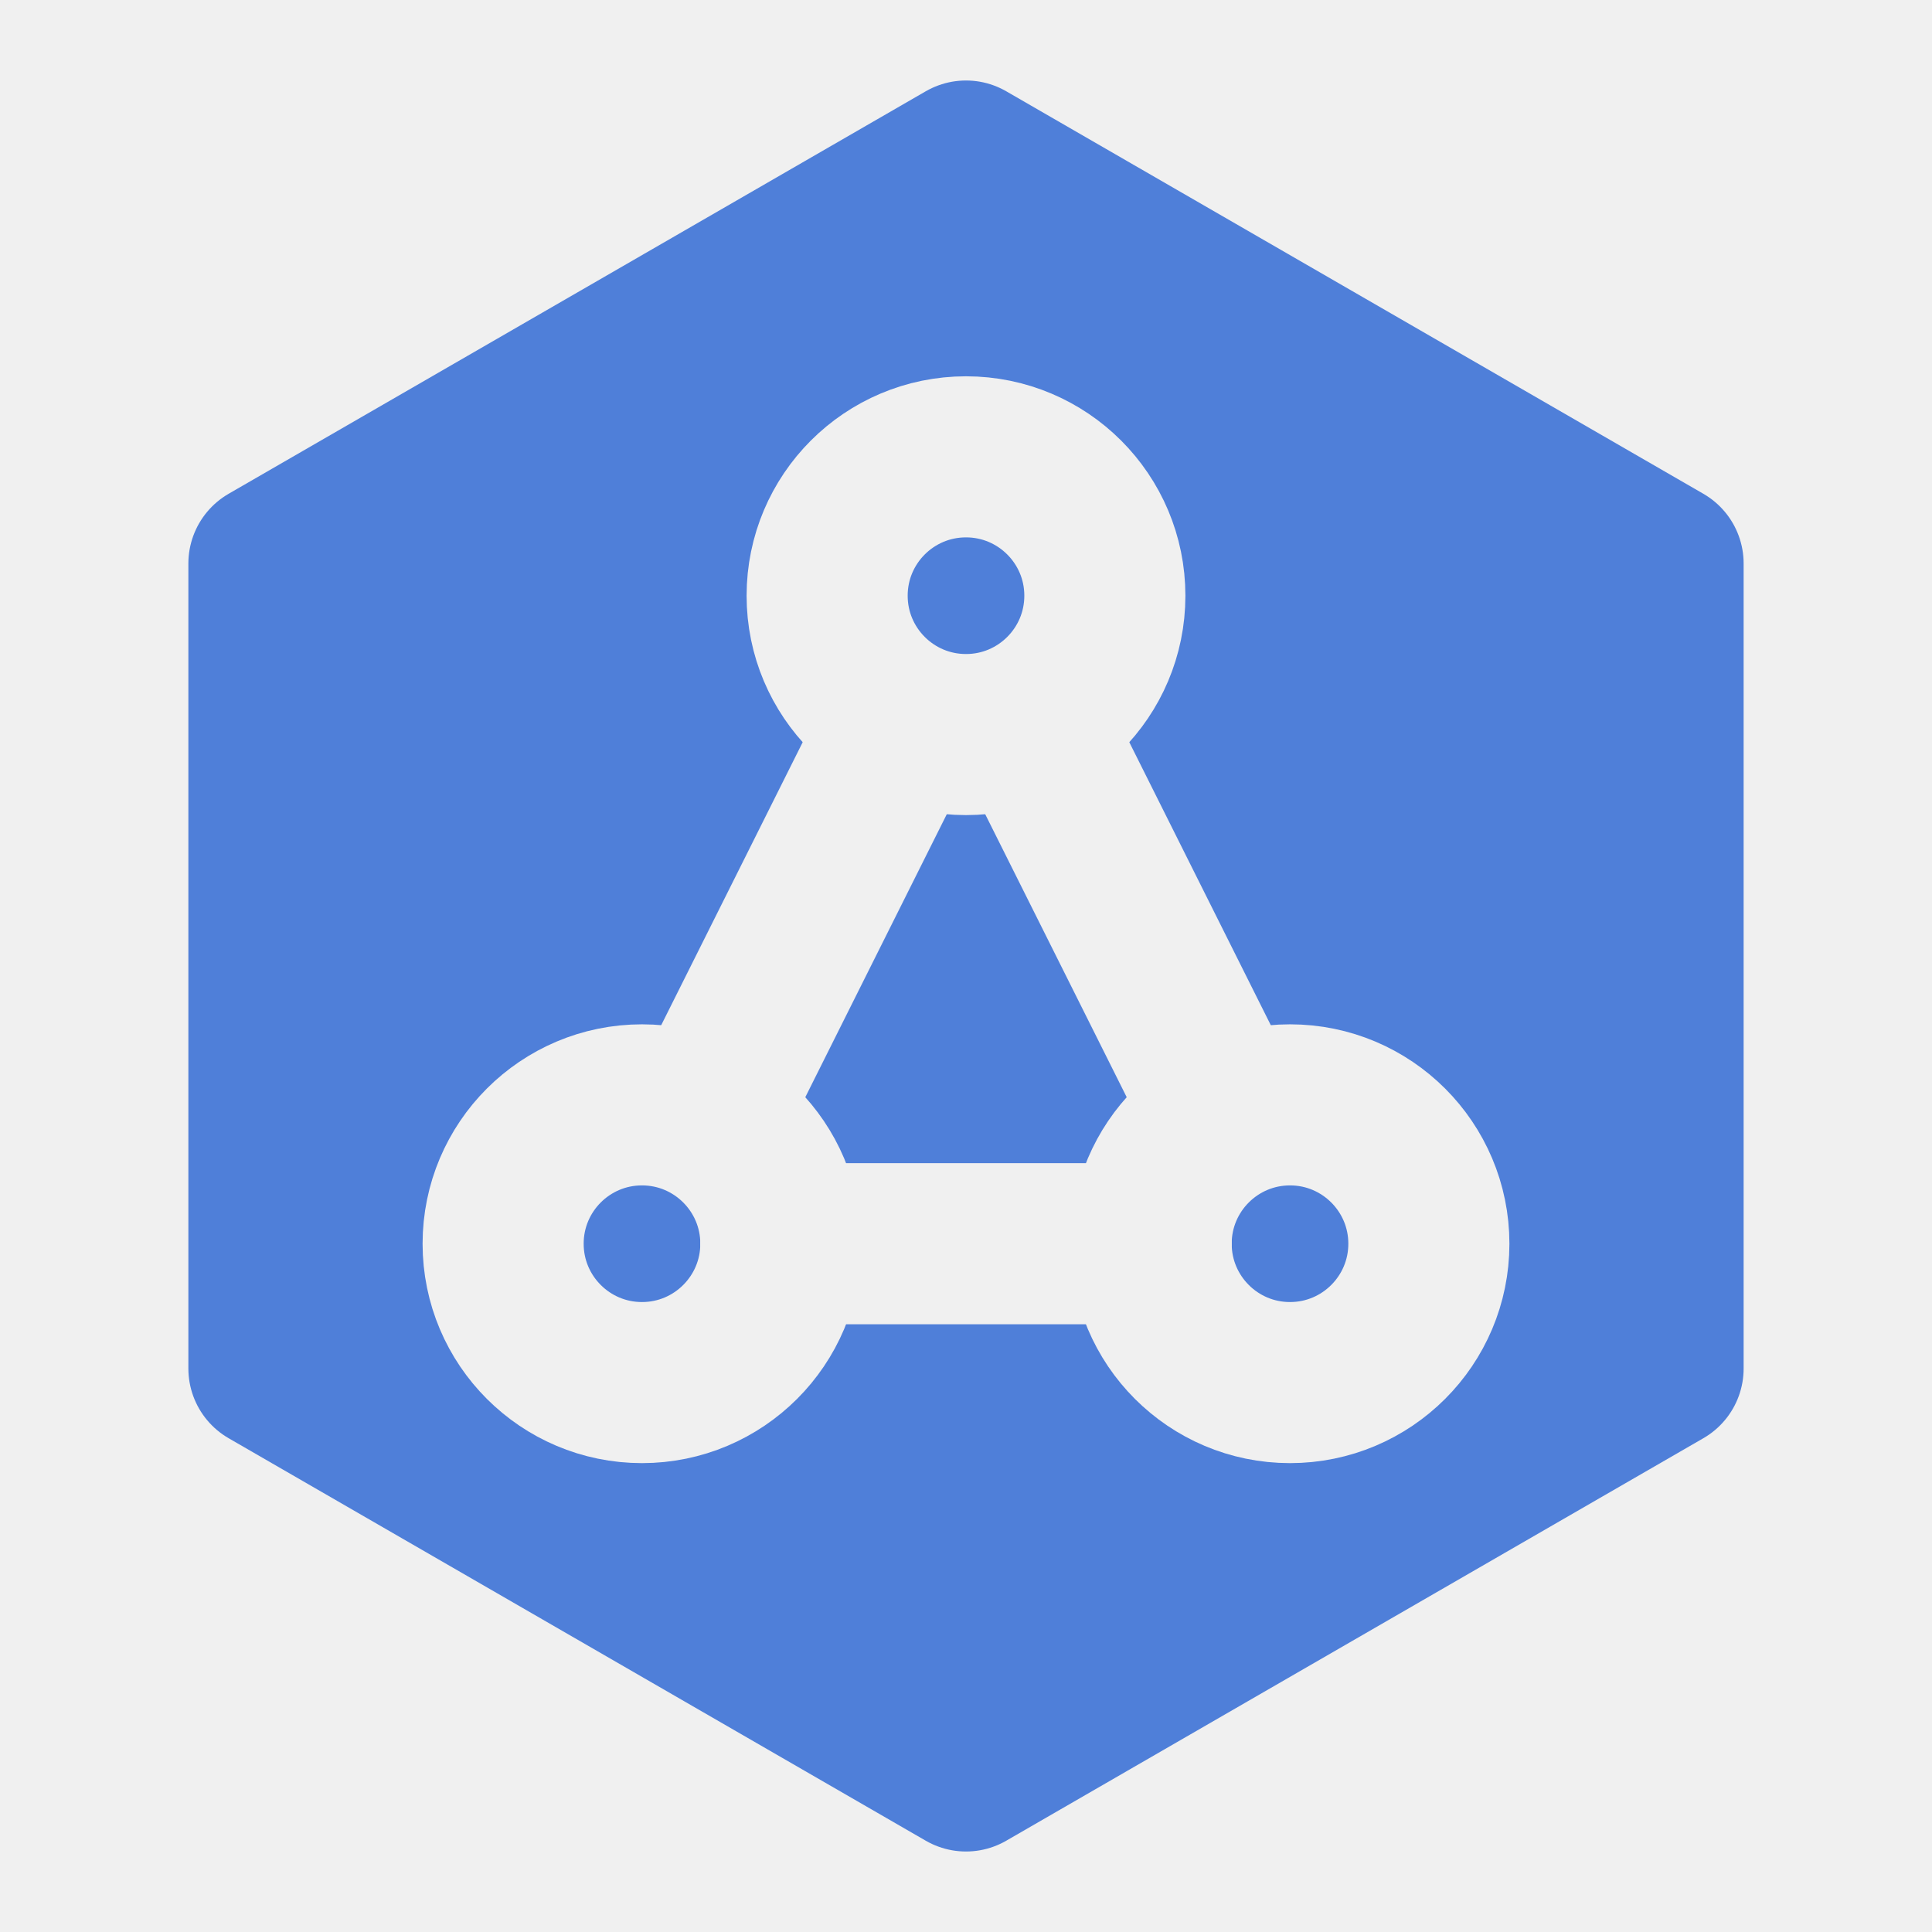
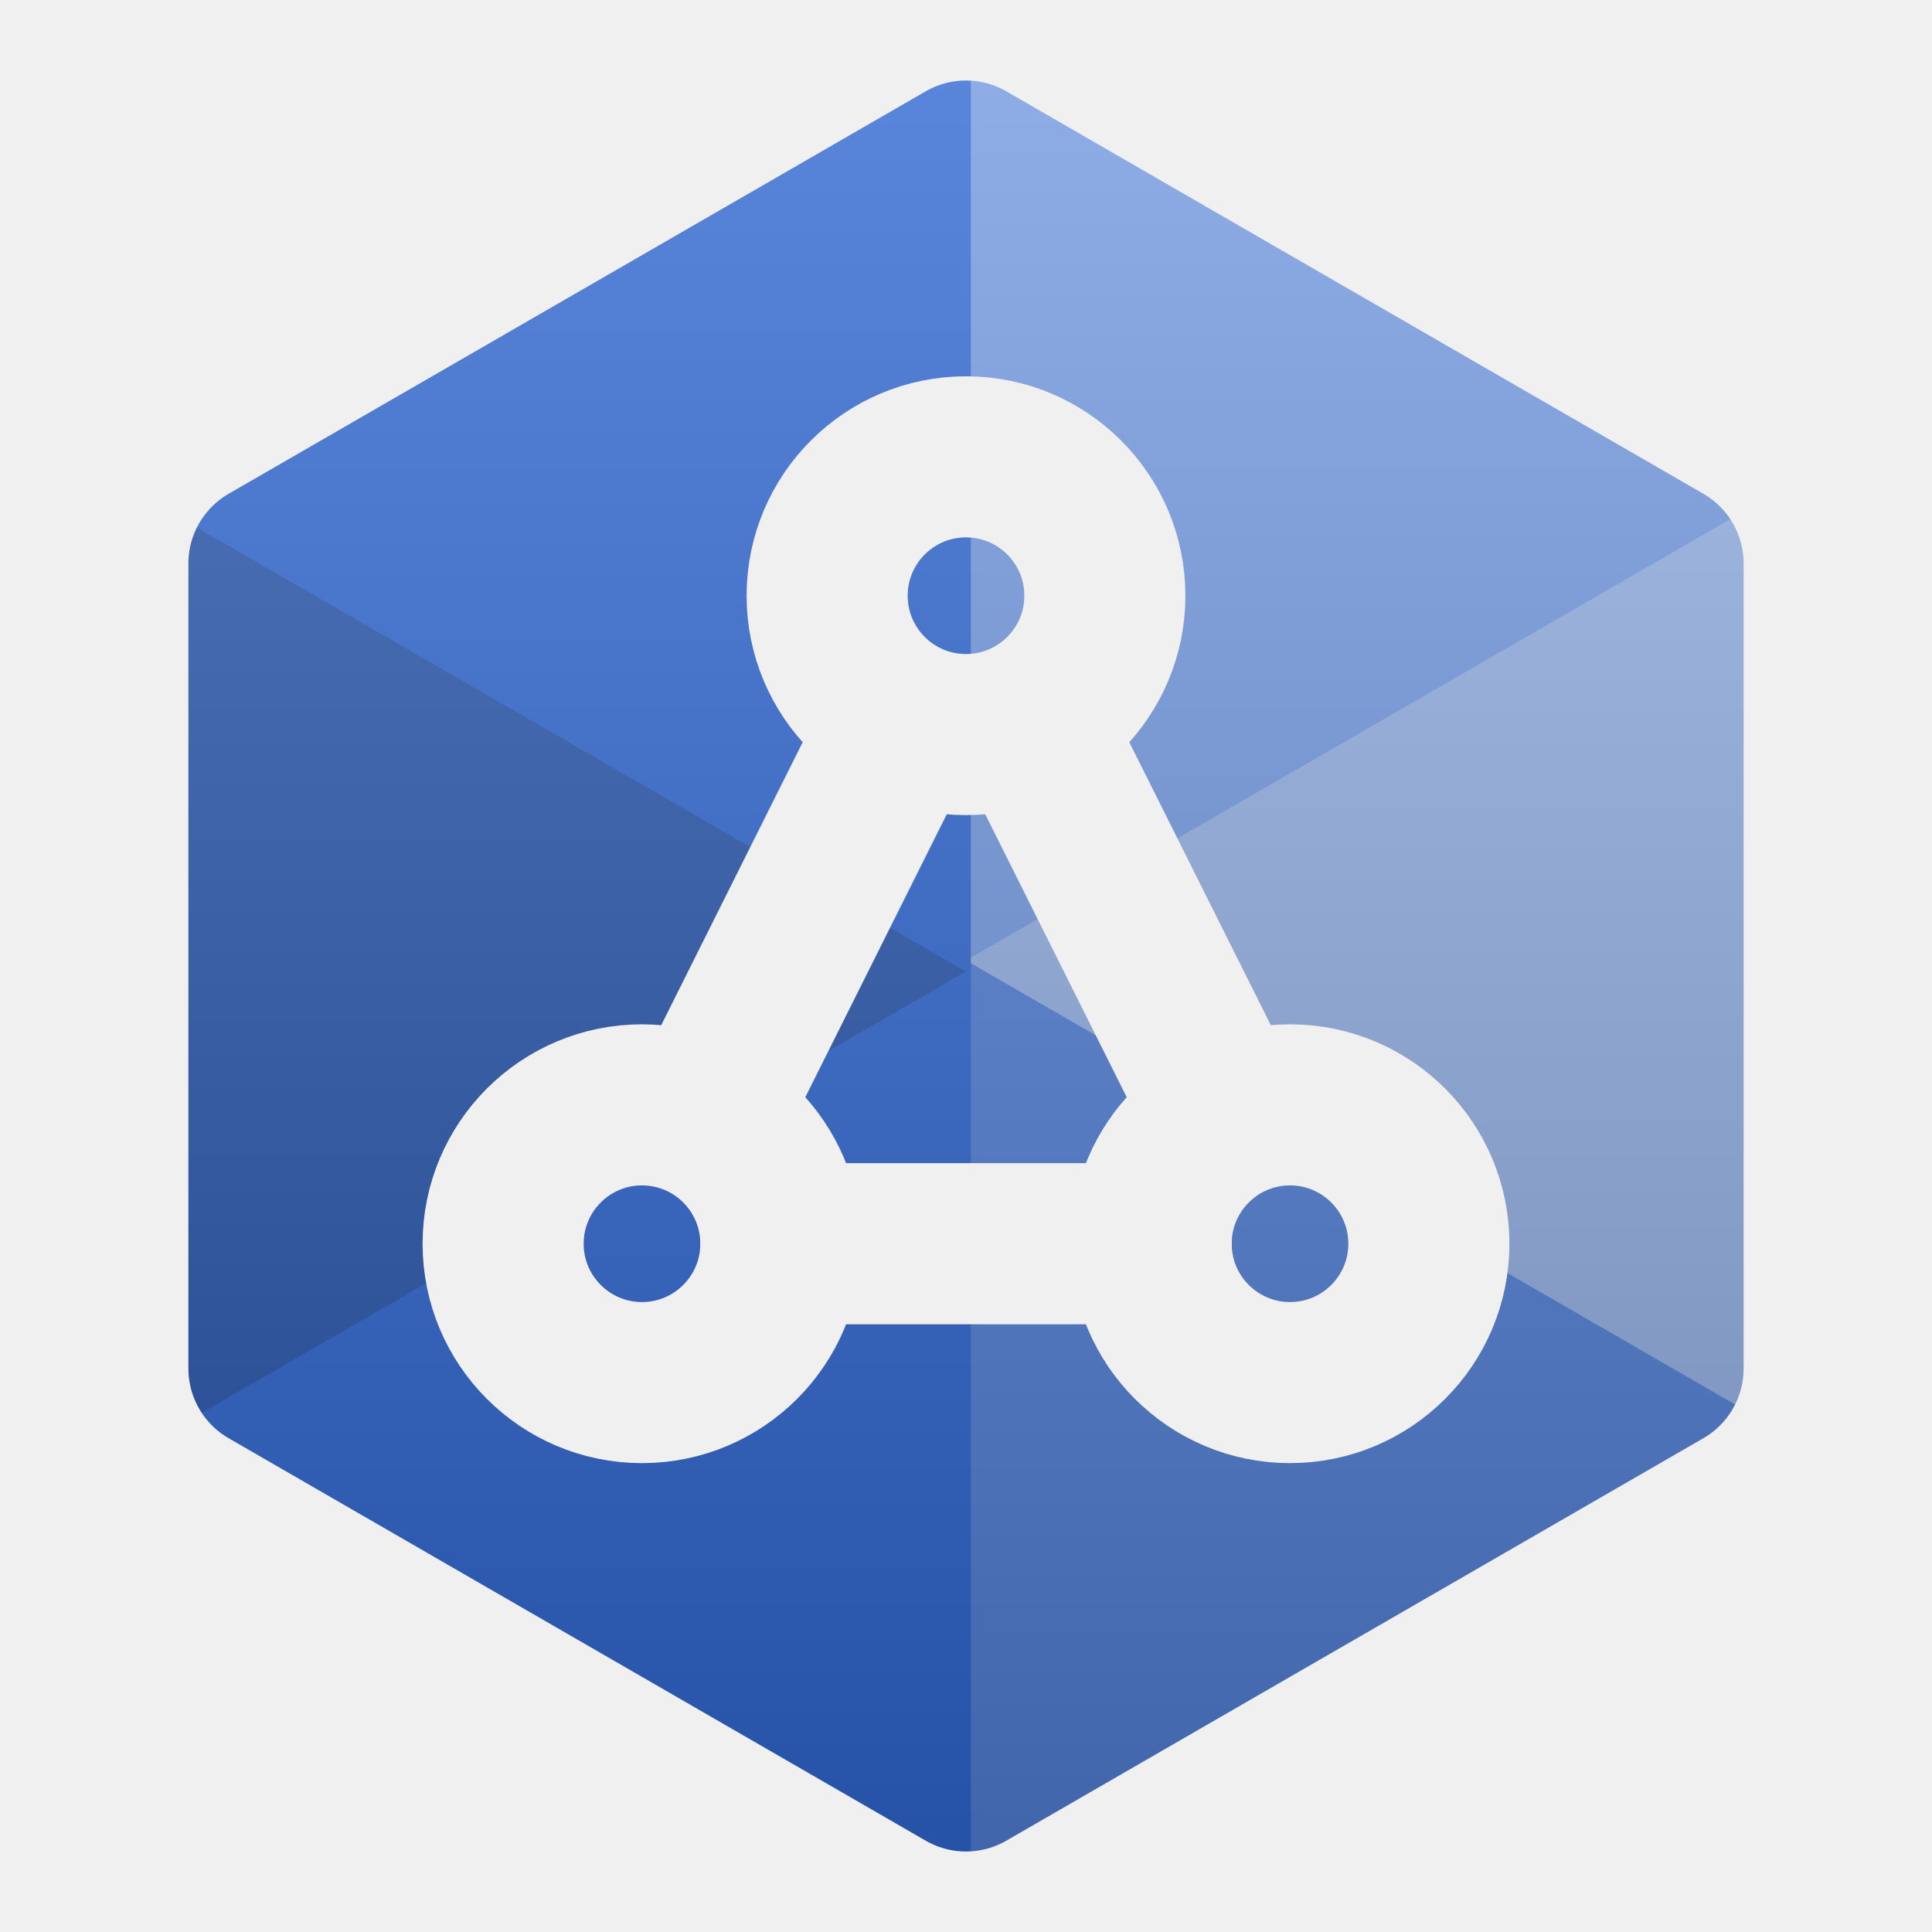
<svg xmlns="http://www.w3.org/2000/svg" width="24" height="24" viewBox="0 0 24 24" fill="none" stroke-width="2" stroke-linecap="round" stroke-linejoin="round">
  <mask id="glyph">
    <path d="M12 2 20.66 7v10L12 22l-8.66-5V7Z" fill="#fff" stroke="#fff" />
    <g stroke="#000" transform="translate(12 12) scale(1.15) translate(-12 -12)" stroke-width="1.74">
      <circle cx="12" cy="8" r="1.5" />
      <circle cx="8.5" cy="15" r="1.5" />
      <circle cx="15.5" cy="15" r="1.5" />
      <path d="M11.3 9.4 9.2 13.6" />
      <path d="M12.7 9.4l2.1 4.2" />
      <path d="M10 15h4" />
    </g>
  </mask>
-   <rect width="24" height="24" fill="#4F7FD9" mask="url(#glyph)" />
+   <defs>
+     <linearGradient id="shade" x1="0" y1="0" x2="0" y2="24" gradientUnits="userSpaceOnUse">
+       <stop offset="0" stop-color="#fff" stop-opacity=".22" />
+       <stop offset="1" stop-color="#000" stop-opacity=".22" />
+     </linearGradient>
+   </defs>
+   <g mask="url(#glyph)">
+     <path d="M12 12 12.00 -8.00 29.32 2.00Z" fill="#7197E0" stroke="#7197E0" stroke-width=".12" />
+     <path d="M12 12 29.32 2.00 29.32 22.00Z" fill="#92B0E7" stroke="#92B0E7" stroke-width=".12" />
+     <path d="M12 12 29.32 22.00 12.00 32.00Z" fill="#4F7FD9" stroke="#4F7FD9" stroke-width=".12" />
+     <path d="M12 12 12.00 32.00 -5.32 22.00Z" fill="#2D67D2" stroke="#2D67D2" stroke-width=".12" />
+     <path d="M12 12 -5.32 22.00 -5.32 2.00Z" fill="#2656B0" stroke="#2656B0" stroke-width=".12" />
+     <path d="M12 12 -5.32 2.00 12.00 -8.00Z" fill="#2D67D2" stroke="#2D67D2" stroke-width=".12" />
+     <rect width="24" height="24" fill="url(#shade)" />
+   </g>
</svg>
